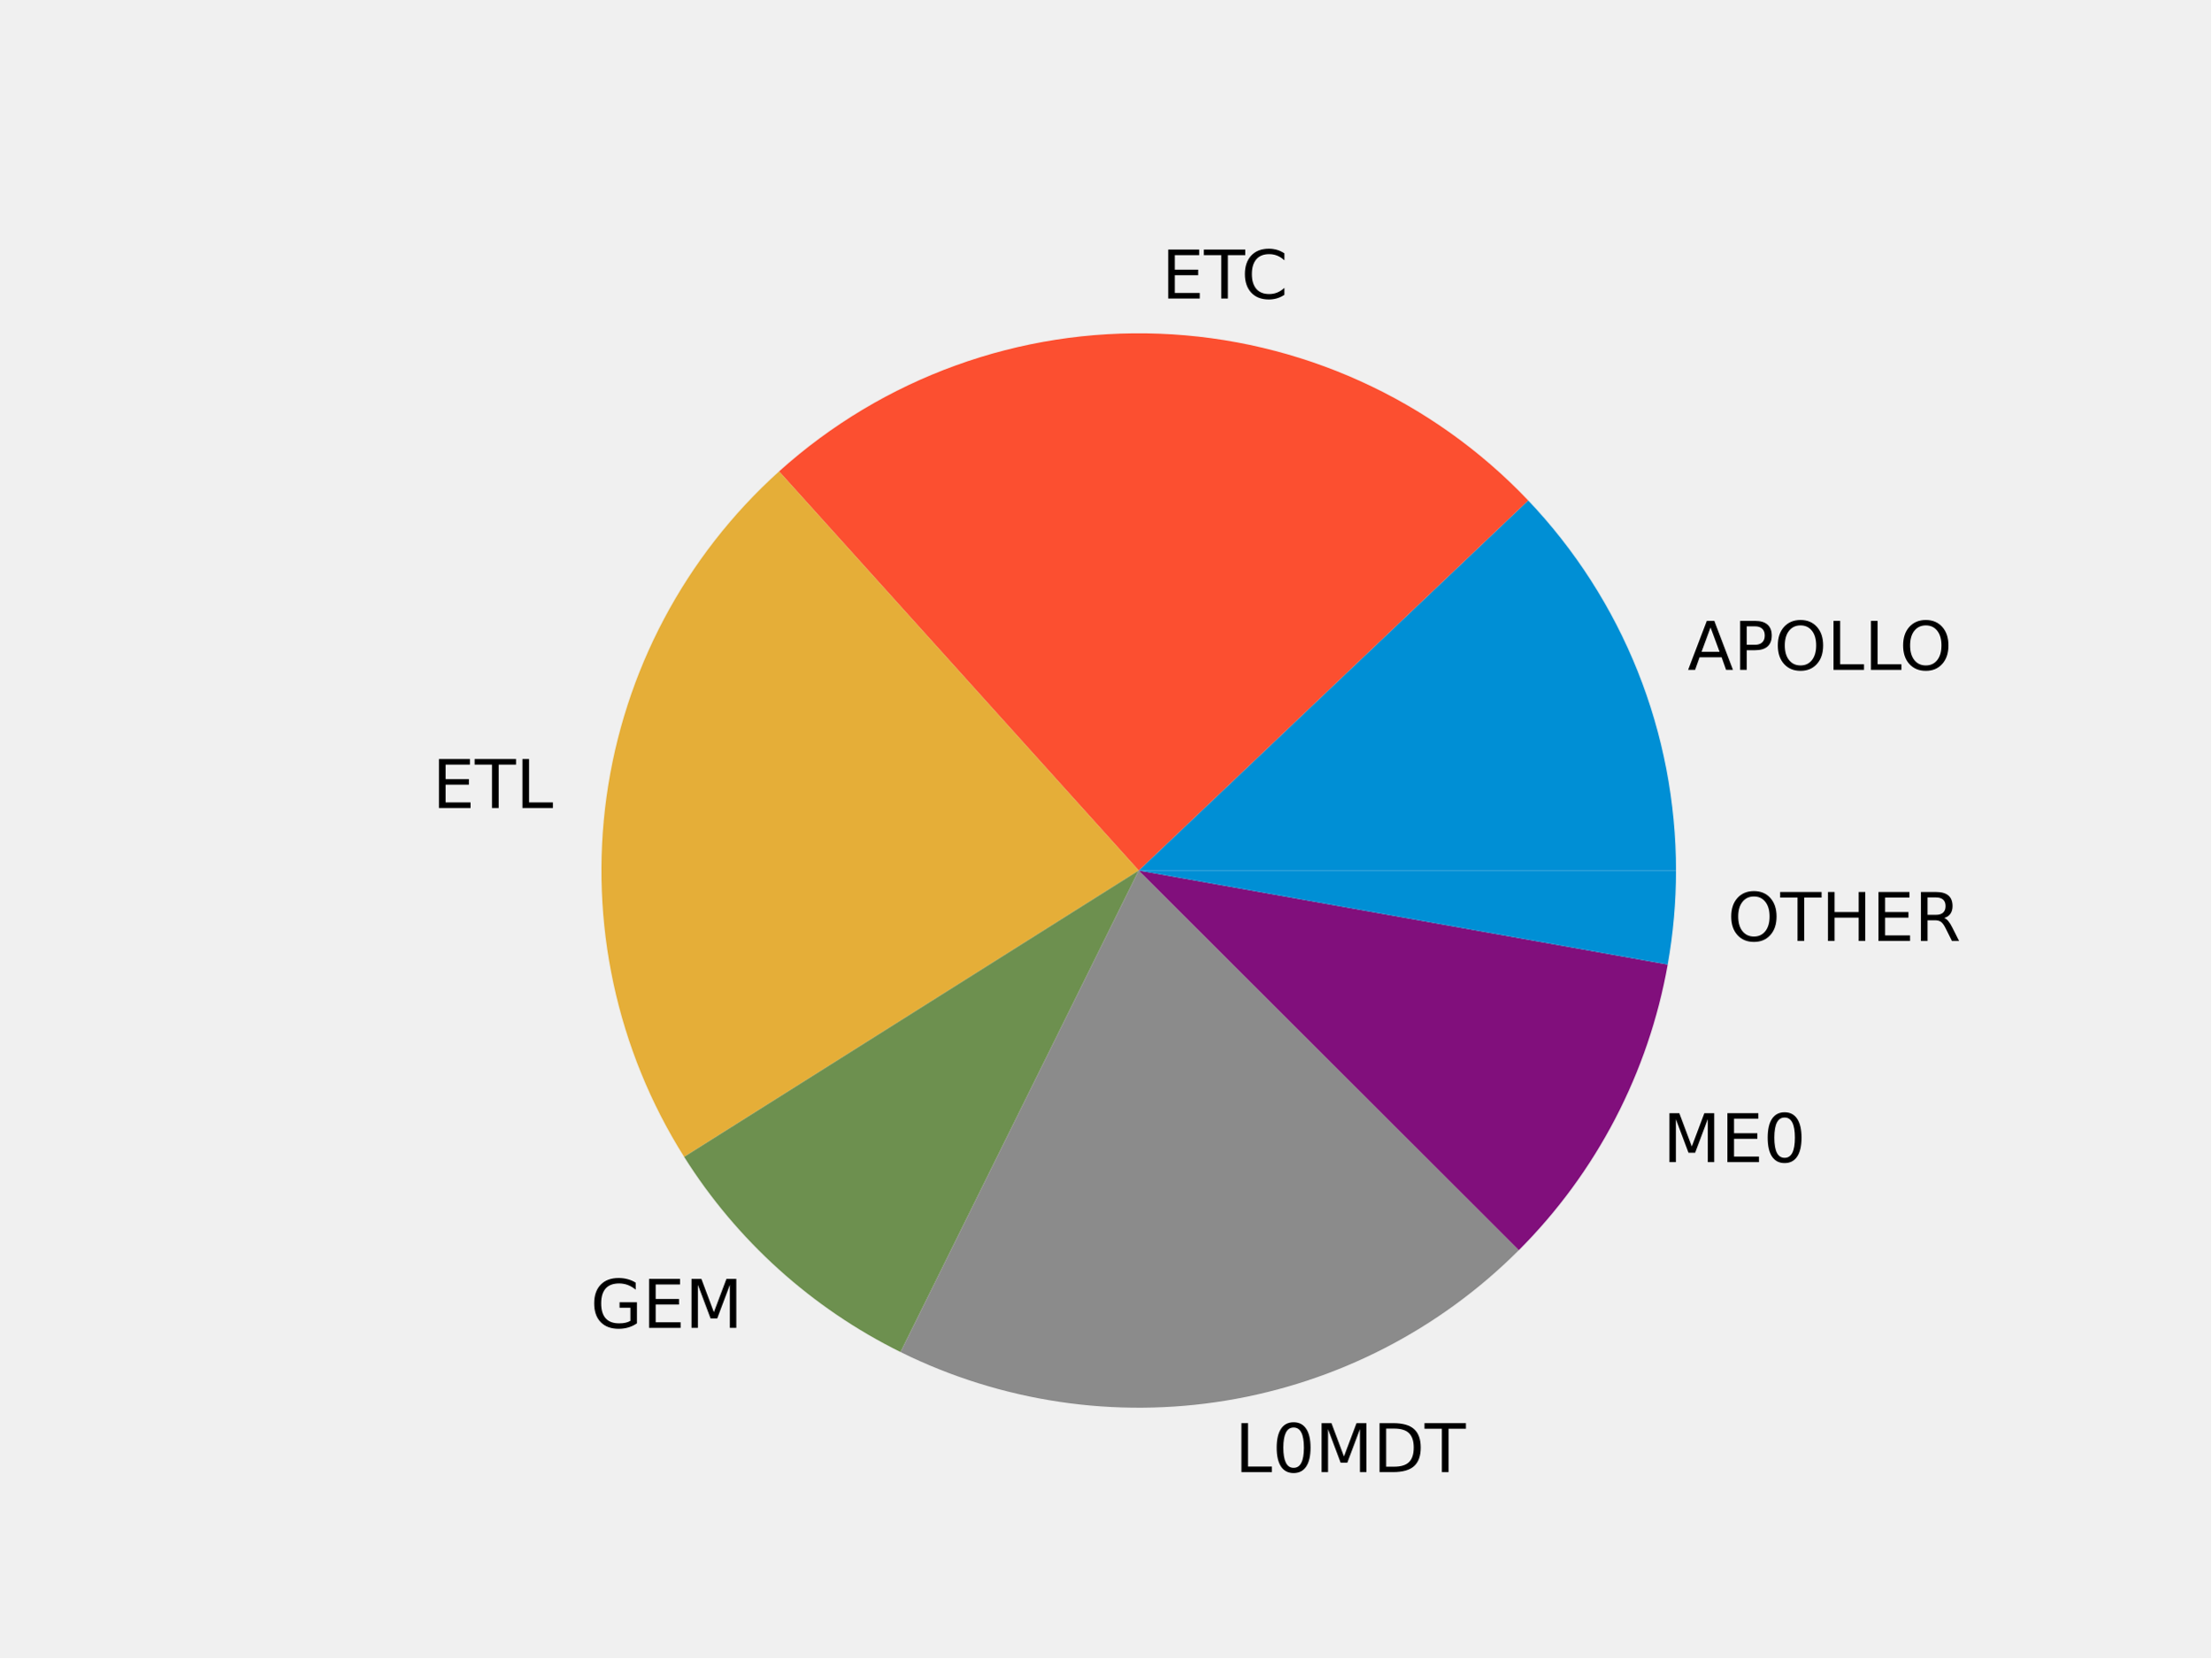
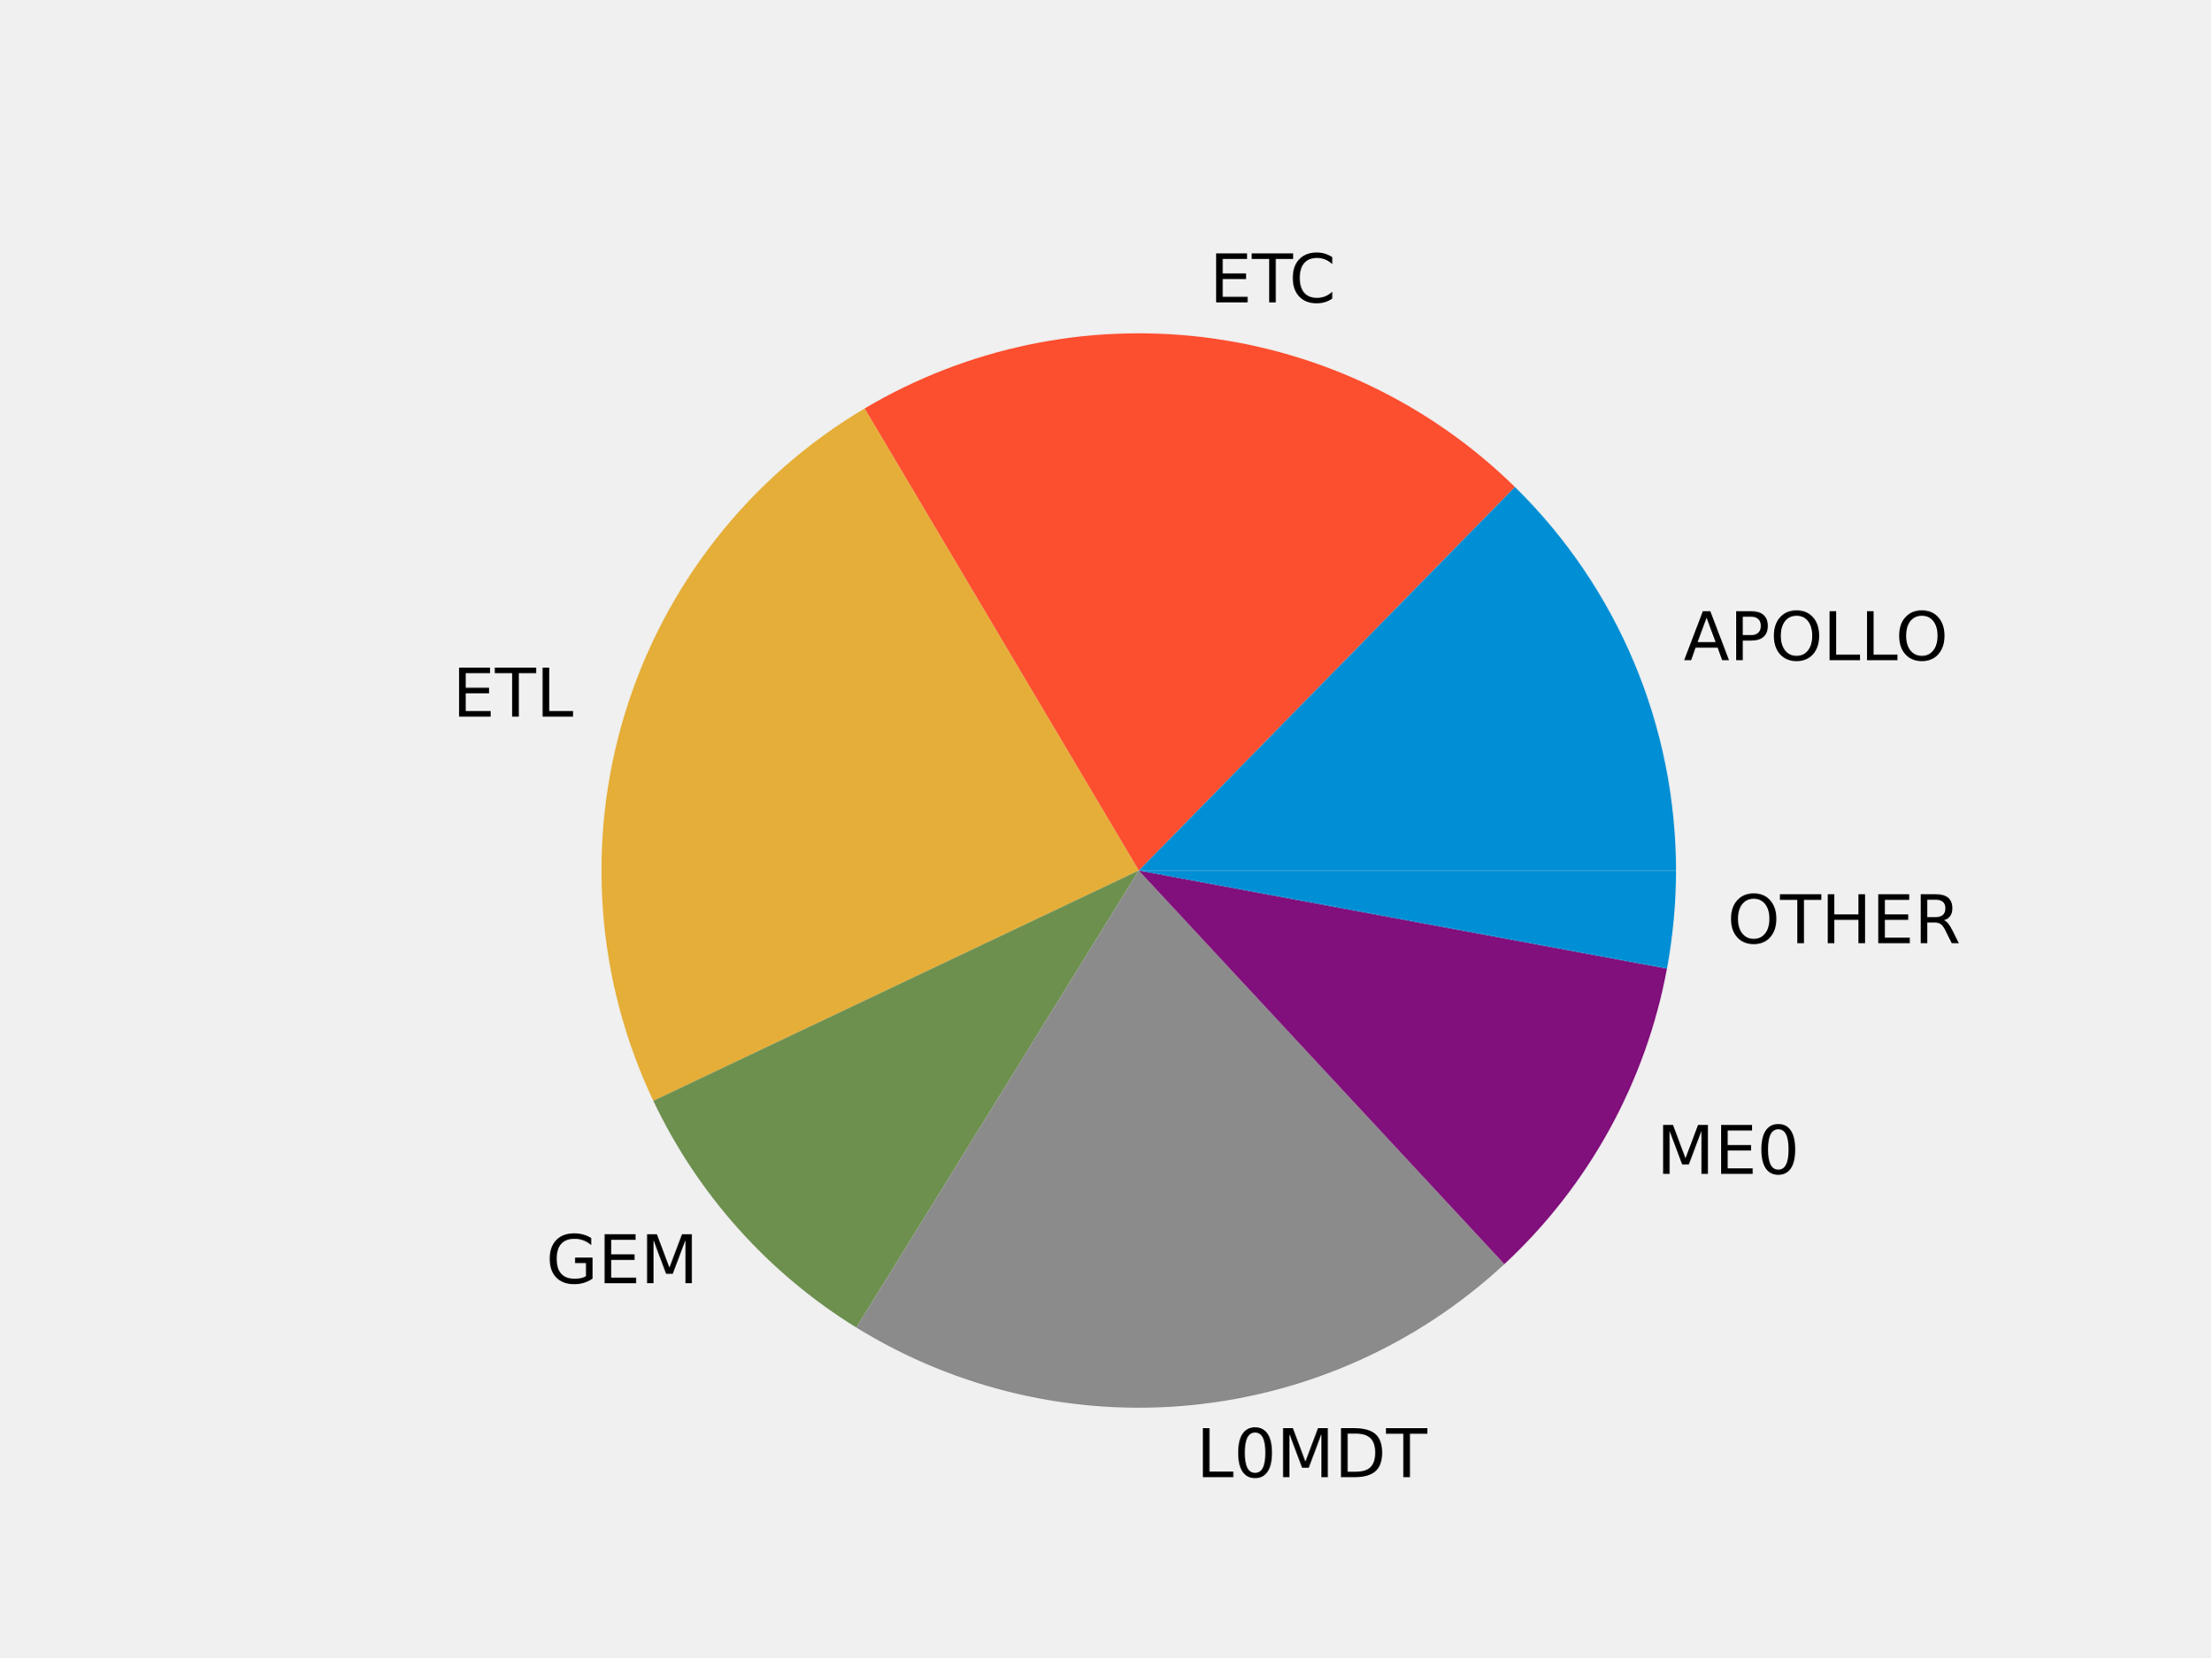
<svg xmlns="http://www.w3.org/2000/svg" xmlns:xlink="http://www.w3.org/1999/xlink" width="460.8pt" height="345.6pt" viewBox="0 0 460.8 345.6" version="1.1">
  <defs>
    <style type="text/css">*{stroke-linejoin: round; stroke-linecap: butt}</style>
  </defs>
  <g id="figure_1">
    <g id="patch_1">
      <path d="M 0 345.6  L 460.8 345.6  L 460.8 0  L 0 0  z " style="fill: #f0f0f0" />
    </g>
    <g id="axes_1">
      <g id="matplotlib.axis_1" />
      <g id="matplotlib.axis_2" />
      <g id="patch_2">
-         <path d="M 349.286 181.44  C 349.286 167.215 346.576 153.12 341.3 139.91  C 336.025 126.7 328.28 114.616 318.481 104.305  L 237.312 181.44  L 349.286 181.44  z " style="fill: #008fd5" />
+         <path d="M 349.286 181.44  C 349.286 166.549 346.316 151.807 340.55 138.079  C 334.784 124.35 326.336 111.908 315.703 101.483  L 237.312 181.44  L 349.286 181.44  z " style="fill: #008fd5" />
      </g>
      <g id="patch_3">
-         <path d="M 318.481 104.305  C 298.385 83.157 270.799 70.679 241.648 69.55  C 212.496 68.42 184.028 78.726 162.355 98.255  L 237.312 181.44  L 318.481 104.305  z " style="fill: #fc4f30" />
+         <path d="M 315.703 101.483  C 298.078 84.203 275.223 73.226 250.717 70.271  C 226.211 67.316 201.403 72.545 180.175 85.141  L 237.312 181.44  L 315.703 101.483  z " style="fill: #fc4f30" />
      </g>
      <g id="patch_4">
-         <path d="M 162.355 98.255  C 142.755 115.917 130.014 139.95 126.395 166.084  C 122.777 192.219 128.51 218.81 142.575 241.132  L 237.312 181.44  L 162.355 98.255  z " style="fill: #e5ae38" />
+         <path d="M 180.175 85.141  C 156.181 99.377 138.353 122.079 130.211 148.764  C 122.07 175.449 124.188 204.237 136.149 229.442  L 237.312 181.44  L 180.175 85.141  z " style="fill: #e5ae38" />
      </g>
      <g id="patch_5">
-         <path d="M 142.575 241.132  C 148.048 249.819 154.691 257.712 162.315 264.588  C 169.939 271.465 178.473 277.261 187.676 281.812  L 237.312 181.44  L 142.575 241.132  z " style="fill: #6d904f" />
+         <path d="M 136.149 229.442  C 140.752 239.144 146.727 248.132 153.89 256.132  C 161.052 264.132 169.329 271.061 178.464 276.704  L 237.312 181.44  L 136.149 229.442  z " style="fill: #6d904f" />
      </g>
      <g id="patch_6">
-         <path d="M 187.676 281.812  C 208.673 292.196 232.409 295.733 255.521 291.924  C 278.634 288.115 299.979 277.147 316.533 260.574  L 237.312 181.44  L 187.676 281.812  z " style="fill: #8b8b8b" />
+         <path d="M 178.464 276.704  C 199.315 289.584 223.828 295.269 248.219 292.882  C 272.61 290.495 295.556 280.165 313.513 263.486  L 237.312 181.44  L 178.464 276.704  z " style="fill: #8b8b8b" />
      </g>
      <g id="patch_7">
-         <path d="M 316.533 260.574  C 324.58 252.519 331.351 243.283 336.613 233.186  C 341.874 223.089 345.565 212.248 347.558 201.038  L 237.312 181.44  L 316.533 260.574  z " style="fill: #810f7c" />
+         <path d="M 313.513 263.486  C 322.265 255.358 329.661 245.881 335.418 235.416  C 341.176 224.951 345.222 213.632 347.404 201.888  L 237.312 181.44  L 313.513 263.486  z " style="fill: #810f7c" />
      </g>
      <g id="patch_8">
-         <path d="M 347.558 201.038  C 348.133 197.805 348.565 194.548 348.853 191.277  C 349.142 188.006 349.286 184.724 349.286 181.44  L 237.312 181.44  L 347.558 201.038  z " style="fill: #008fd5" />
+         <path d="M 347.404 201.888  C 348.029 198.518 348.5 195.121 348.815 191.707  C 349.129 188.294 349.286 184.868 349.286 181.44  L 237.312 181.44  L 347.404 201.888  z " style="fill: #008fd5" />
      </g>
      <g id="text_1">
-         <g transform="translate(351.699 139.6205)scale(0.14 -0.14)">
+         <g transform="translate(350.8736 137.6055)scale(0.14 -0.14)">
          <defs>
            <path id="DejaVuSans-41" d="M 2188 4044  L 1331 1722  L 3047 1722  L 2188 4044  z M 1831 4666  L 2547 4666  L 4325 0  L 3669 0  L 3244 1197  L 1141 1197  L 716 0  L 50 0  L 1831 4666  z " transform="scale(0.015625)" />
            <path id="DejaVuSans-50" d="M 1259 4147  L 1259 2394  L 2053 2394  Q 2494 2394 2734 2622  Q 2975 2850 2975 3272  Q 2975 3691 2734 3919  Q 2494 4147 2053 4147  L 1259 4147  z M 628 4666  L 2053 4666  Q 2838 4666 3239 4311  Q 3641 3956 3641 3272  Q 3641 2581 3239 2228  Q 2838 1875 2053 1875  L 1259 1875  L 1259 0  L 628 0  L 628 4666  z " transform="scale(0.015625)" />
            <path id="DejaVuSans-4f" d="M 2522 4238  Q 1834 4238 1429 3725  Q 1025 3213 1025 2328  Q 1025 1447 1429 934  Q 1834 422 2522 422  Q 3209 422 3611 934  Q 4013 1447 4013 2328  Q 4013 3213 3611 3725  Q 3209 4238 2522 4238  z M 2522 4750  Q 3503 4750 4090 4092  Q 4678 3434 4678 2328  Q 4678 1225 4090 567  Q 3503 -91 2522 -91  Q 1538 -91 948 565  Q 359 1222 359 2328  Q 359 3434 948 4092  Q 1538 4750 2522 4750  z " transform="scale(0.015625)" />
            <path id="DejaVuSans-4c" d="M 628 4666  L 1259 4666  L 1259 531  L 3531 531  L 3531 0  L 628 0  L 628 4666  z " transform="scale(0.015625)" />
          </defs>
          <use xlink:href="#DejaVuSans-41" />
          <use xlink:href="#DejaVuSans-50" x="68.408" />
          <use xlink:href="#DejaVuSans-4f" x="128.711" />
          <use xlink:href="#DejaVuSans-4c" x="207.422" />
          <use xlink:href="#DejaVuSans-4c" x="263.135" />
          <use xlink:href="#DejaVuSans-4f" x="315.223" />
        </g>
      </g>
      <g id="text_2">
-         <g transform="translate(242.0812 62.22365)scale(0.14 -0.14)">
+         <g transform="translate(252.058 63.01715)scale(0.14 -0.14)">
          <defs>
            <path id="DejaVuSans-45" d="M 628 4666  L 3578 4666  L 3578 4134  L 1259 4134  L 1259 2753  L 3481 2753  L 3481 2222  L 1259 2222  L 1259 531  L 3634 531  L 3634 0  L 628 0  L 628 4666  z " transform="scale(0.015625)" />
            <path id="DejaVuSans-54" d="M -19 4666  L 3928 4666  L 3928 4134  L 2272 4134  L 2272 0  L 1638 0  L 1638 4134  L -19 4134  L -19 4666  z " transform="scale(0.015625)" />
            <path id="DejaVuSans-43" d="M 4122 4306  L 4122 3641  Q 3803 3938 3442 4084  Q 3081 4231 2675 4231  Q 1875 4231 1450 3742  Q 1025 3253 1025 2328  Q 1025 1406 1450 917  Q 1875 428 2675 428  Q 3081 428 3442 575  Q 3803 722 4122 1019  L 4122 359  Q 3791 134 3420 21  Q 3050 -91 2638 -91  Q 1578 -91 968 557  Q 359 1206 359 2328  Q 359 3453 968 4101  Q 1578 4750 2638 4750  Q 3056 4750 3426 4639  Q 3797 4528 4122 4306  z " transform="scale(0.015625)" />
          </defs>
          <use xlink:href="#DejaVuSans-45" />
          <use xlink:href="#DejaVuSans-54" x="63.184" />
          <use xlink:href="#DejaVuSans-43" x="118.393" />
        </g>
      </g>
      <g id="text_3">
-         <g transform="translate(90.10603 168.412)scale(0.14 -0.14)">
+         <g transform="translate(94.30352 149.3594)scale(0.14 -0.14)">
          <use xlink:href="#DejaVuSans-45" />
          <use xlink:href="#DejaVuSans-54" x="63.184" />
          <use xlink:href="#DejaVuSans-4c" x="124.268" />
        </g>
      </g>
      <g id="text_4">
-         <g transform="translate(123.0415 276.7664)scale(0.14 -0.14)">
+         <g transform="translate(113.7739 267.4648)scale(0.14 -0.14)">
          <defs>
            <path id="DejaVuSans-47" d="M 3809 666  L 3809 1919  L 2778 1919  L 2778 2438  L 4434 2438  L 4434 434  Q 4069 175 3628 42  Q 3188 -91 2688 -91  Q 1594 -91 976 548  Q 359 1188 359 2328  Q 359 3472 976 4111  Q 1594 4750 2688 4750  Q 3144 4750 3555 4637  Q 3966 4525 4313 4306  L 4313 3634  Q 3963 3931 3569 4081  Q 3175 4231 2741 4231  Q 1884 4231 1454 3753  Q 1025 3275 1025 2328  Q 1025 1384 1454 906  Q 1884 428 2741 428  Q 3075 428 3337 486  Q 3600 544 3809 666  z " transform="scale(0.015625)" />
            <path id="DejaVuSans-4d" d="M 628 4666  L 1569 4666  L 2759 1491  L 3956 4666  L 4897 4666  L 4897 0  L 4281 0  L 4281 4097  L 3078 897  L 2444 897  L 1241 4097  L 1241 0  L 628 0  L 628 4666  z " transform="scale(0.015625)" />
          </defs>
          <use xlink:href="#DejaVuSans-47" />
          <use xlink:href="#DejaVuSans-45" x="77.49" />
          <use xlink:href="#DejaVuSans-4d" x="140.674" />
        </g>
      </g>
      <g id="text_5">
-         <g transform="translate(257.3424 306.8354)scale(0.14 -0.14)">
+         <g transform="translate(249.3097 307.8892)scale(0.14 -0.14)">
          <defs>
            <path id="DejaVuSans-30" d="M 2034 4250  Q 1547 4250 1301 3770  Q 1056 3291 1056 2328  Q 1056 1369 1301 889  Q 1547 409 2034 409  Q 2525 409 2770 889  Q 3016 1369 3016 2328  Q 3016 3291 2770 3770  Q 2525 4250 2034 4250  z M 2034 4750  Q 2819 4750 3233 4129  Q 3647 3509 3647 2328  Q 3647 1150 3233 529  Q 2819 -91 2034 -91  Q 1250 -91 836 529  Q 422 1150 422 2328  Q 422 3509 836 4129  Q 1250 4750 2034 4750  z " transform="scale(0.015625)" />
            <path id="DejaVuSans-44" d="M 1259 4147  L 1259 519  L 2022 519  Q 2988 519 3436 956  Q 3884 1394 3884 2338  Q 3884 3275 3436 3711  Q 2988 4147 2022 4147  L 1259 4147  z M 628 4666  L 1925 4666  Q 3281 4666 3915 4102  Q 4550 3538 4550 2338  Q 4550 1131 3912 565  Q 3275 0 1925 0  L 628 0  L 628 4666  z " transform="scale(0.015625)" />
          </defs>
          <use xlink:href="#DejaVuSans-4c" />
          <use xlink:href="#DejaVuSans-30" x="55.713" />
          <use xlink:href="#DejaVuSans-4d" x="119.336" />
          <use xlink:href="#DejaVuSans-44" x="205.615" />
          <use xlink:href="#DejaVuSans-54" x="282.617" />
        </g>
      </g>
      <g id="text_6">
-         <g transform="translate(346.5426 242.2239)scale(0.14 -0.14)">
+         <g transform="translate(345.2289 244.6768)scale(0.14 -0.14)">
          <use xlink:href="#DejaVuSans-4d" />
          <use xlink:href="#DejaVuSans-45" x="86.279" />
          <use xlink:href="#DejaVuSans-30" x="149.463" />
        </g>
      </g>
      <g id="text_7">
-         <g transform="translate(360.0076 196.124)scale(0.14 -0.14)">
+         <g transform="translate(359.965 196.5971)scale(0.14 -0.14)">
          <defs>
            <path id="DejaVuSans-48" d="M 628 4666  L 1259 4666  L 1259 2753  L 3553 2753  L 3553 4666  L 4184 4666  L 4184 0  L 3553 0  L 3553 2222  L 1259 2222  L 1259 0  L 628 0  L 628 4666  z " transform="scale(0.015625)" />
            <path id="DejaVuSans-52" d="M 2841 2188  Q 3044 2119 3236 1894  Q 3428 1669 3622 1275  L 4263 0  L 3584 0  L 2988 1197  Q 2756 1666 2539 1819  Q 2322 1972 1947 1972  L 1259 1972  L 1259 0  L 628 0  L 628 4666  L 2053 4666  Q 2853 4666 3247 4331  Q 3641 3997 3641 3322  Q 3641 2881 3436 2590  Q 3231 2300 2841 2188  z M 1259 4147  L 1259 2491  L 2053 2491  Q 2509 2491 2742 2702  Q 2975 2913 2975 3322  Q 2975 3731 2742 3939  Q 2509 4147 2053 4147  L 1259 4147  z " transform="scale(0.015625)" />
          </defs>
          <use xlink:href="#DejaVuSans-4f" />
          <use xlink:href="#DejaVuSans-54" x="78.711" />
          <use xlink:href="#DejaVuSans-48" x="139.795" />
          <use xlink:href="#DejaVuSans-45" x="214.99" />
          <use xlink:href="#DejaVuSans-52" x="278.174" />
        </g>
      </g>
    </g>
  </g>
</svg>
